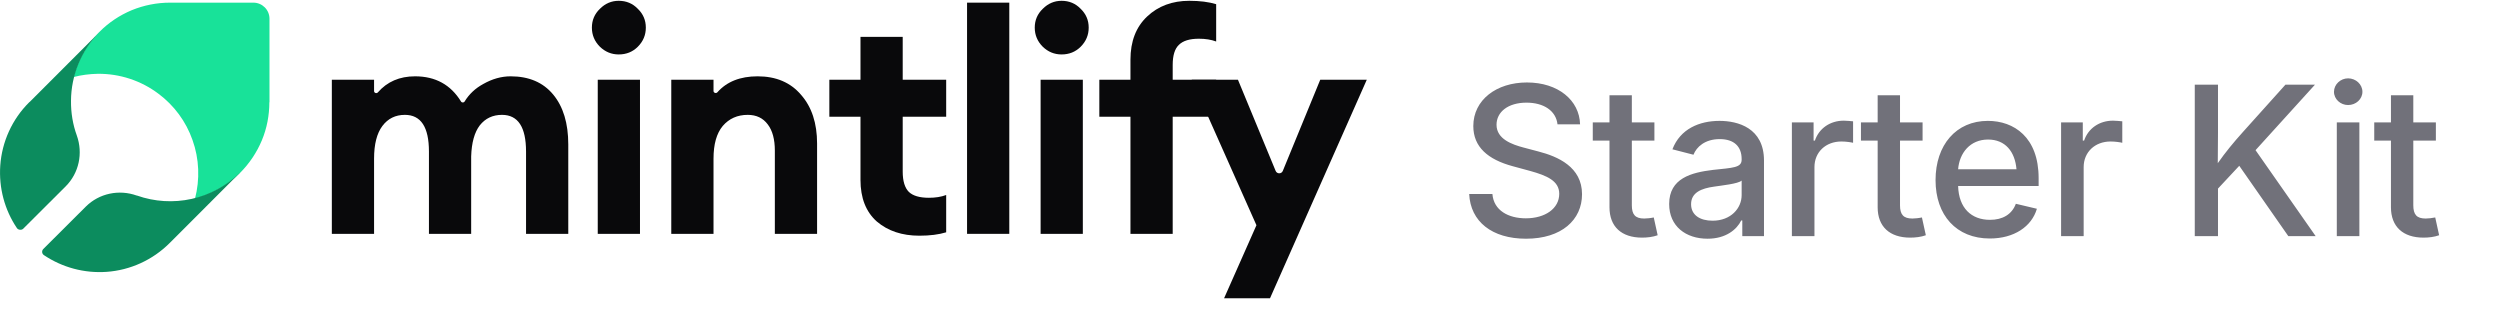
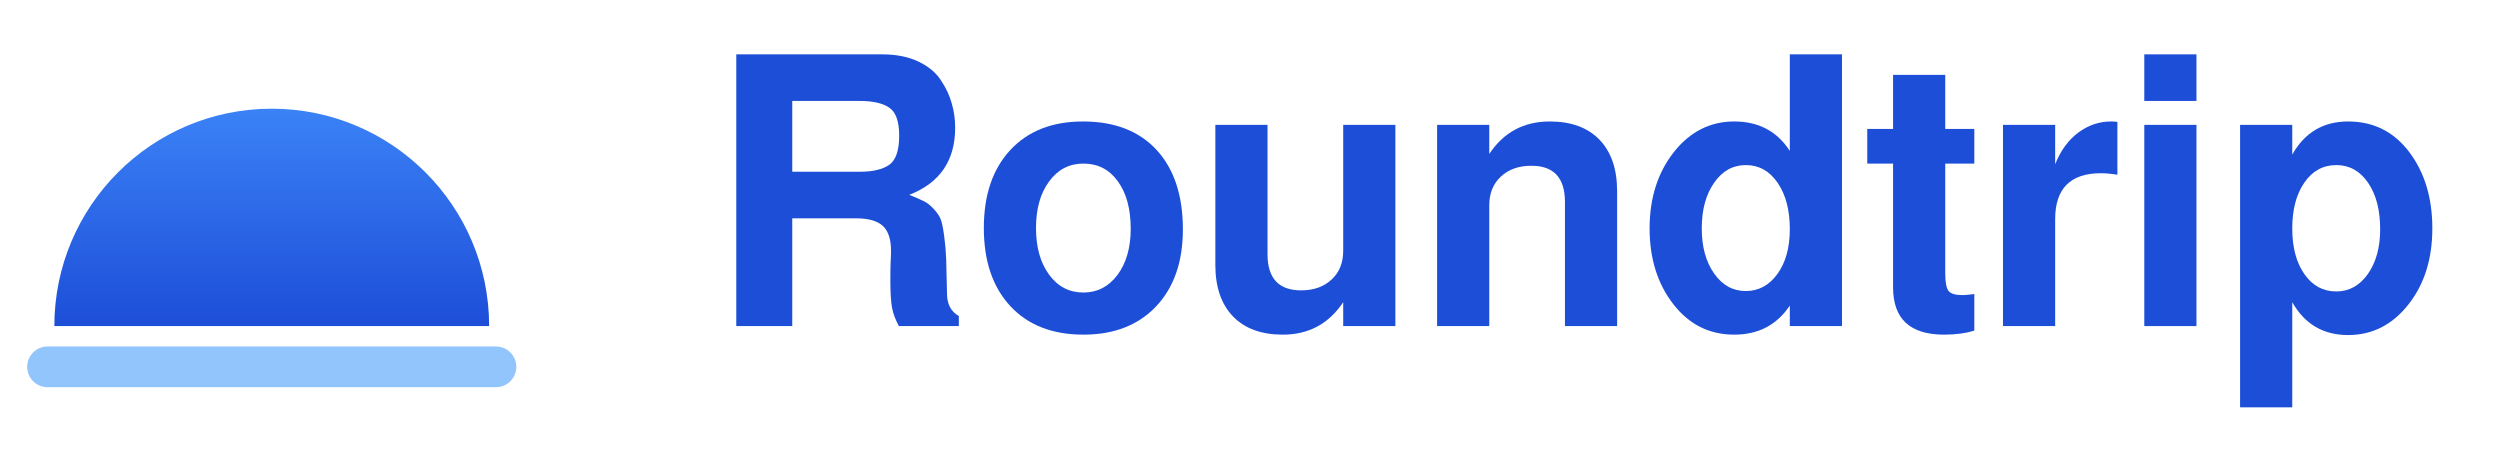
- <svg xmlns="http://www.w3.org/2000/svg" width="180" height="23" viewBox="0 0 180 23" fill="none">
-   <path d="M91.44 21.476H88.133L90.464 16.216L85.802 5.74H89.132L91.847 12.307C91.943 12.536 92.268 12.536 92.362 12.306L95.058 5.74H98.409L91.44 21.476Z" fill="#09090B" />
-   <path d="M81.393 16.837V8.403H79.152V5.74H81.393V4.297C81.393 2.98 81.792 1.944 82.592 1.19C83.391 0.435 84.404 0.058 85.633 0.058C86.387 0.058 87.031 0.139 87.564 0.302V2.988C87.208 2.854 86.794 2.788 86.32 2.788C85.655 2.788 85.174 2.936 84.878 3.232C84.582 3.513 84.434 3.994 84.434 4.674V5.74H87.564V8.403H84.434V16.837H81.393Z" fill="#09090B" />
-   <path d="M76.433 3.92C75.915 3.92 75.463 3.735 75.079 3.365C74.694 2.98 74.502 2.521 74.502 1.989C74.502 1.456 74.694 1.005 75.079 0.635C75.463 0.25 75.915 0.058 76.433 0.058C76.98 0.058 77.438 0.25 77.809 0.635C78.193 1.005 78.386 1.456 78.386 1.989C78.386 2.521 78.193 2.98 77.809 3.365C77.438 3.735 76.98 3.92 76.433 3.92ZM74.924 16.837V5.74H77.964V16.837H74.924Z" fill="#09090B" />
-   <path d="M69.628 16.837V0.191H72.669V16.837H69.628Z" fill="#09090B" />
-   <path d="M66.194 16.97C64.951 16.97 63.93 16.63 63.131 15.949C62.347 15.254 61.955 14.255 61.955 12.953V8.403H59.713V5.74H61.955V2.655H64.995V5.74H68.125V8.403H64.995V12.354C64.995 13.034 65.143 13.523 65.439 13.819C65.735 14.1 66.216 14.24 66.882 14.24C67.355 14.24 67.769 14.174 68.125 14.04V16.726C67.592 16.889 66.948 16.97 66.194 16.97Z" fill="#09090B" />
-   <path d="M48.332 16.837V5.74H51.373V6.551C51.373 6.688 51.559 6.748 51.65 6.646C52.328 5.879 53.293 5.495 54.546 5.495C55.878 5.495 56.921 5.939 57.676 6.827C58.445 7.7 58.83 8.869 58.83 10.334V16.837H55.789V10.844C55.789 10.03 55.619 9.402 55.279 8.958C54.939 8.499 54.458 8.27 53.836 8.27C53.096 8.27 52.497 8.536 52.038 9.069C51.594 9.601 51.373 10.386 51.373 11.421V16.837H48.332Z" fill="#09090B" />
-   <path d="M44.547 3.92C44.029 3.92 43.578 3.735 43.193 3.365C42.809 2.98 42.616 2.521 42.616 1.989C42.616 1.456 42.809 1.005 43.193 0.635C43.578 0.25 44.029 0.058 44.547 0.058C45.095 0.058 45.553 0.25 45.923 0.635C46.308 1.005 46.5 1.456 46.5 1.989C46.5 2.521 46.308 2.98 45.923 3.365C45.553 3.735 45.095 3.92 44.547 3.92ZM43.038 16.837V5.74H46.079V16.837H43.038Z" fill="#09090B" />
-   <path d="M37.875 16.837V10.911C37.875 9.15 37.298 8.27 36.144 8.27C35.478 8.27 34.945 8.521 34.546 9.024C34.161 9.527 33.954 10.275 33.924 11.266V16.837H30.884V10.911C30.884 9.15 30.306 8.27 29.152 8.27C28.472 8.27 27.932 8.536 27.532 9.069C27.133 9.601 26.933 10.386 26.933 11.421V16.837H23.892V5.74H26.933V6.559C26.933 6.695 27.116 6.755 27.206 6.652C27.878 5.881 28.771 5.495 29.885 5.495C31.349 5.495 32.452 6.1 33.193 7.309C33.252 7.404 33.395 7.403 33.454 7.307C33.774 6.78 34.219 6.361 34.79 6.05C35.441 5.68 36.099 5.495 36.765 5.495C38.082 5.495 39.103 5.932 39.828 6.805C40.553 7.678 40.916 8.876 40.916 10.4V16.837H37.875Z" fill="#09090B" />
-   <path d="M19.403 7.362V1.35C19.403 0.705 18.879 0.191 18.244 0.191H12.235C11.291 0.191 10.357 0.378 9.487 0.733C8.618 1.098 7.824 1.621 7.16 2.295L7.114 2.341C6.235 3.23 5.609 4.333 5.291 5.548C5.861 5.399 6.45 5.324 7.039 5.314C8.609 5.296 10.151 5.801 11.403 6.745C12.534 7.586 13.394 8.746 13.861 10.083C14.347 11.438 14.403 12.916 14.039 14.309C15.244 13.991 16.356 13.364 17.244 12.486L17.291 12.439C17.954 11.775 18.487 10.98 18.851 10.111C19.216 9.241 19.393 8.306 19.393 7.362H19.403Z" fill="#18E299" />
-   <path d="M5.112 7.26C5.121 5.416 5.857 3.646 7.151 2.324L2.151 7.326C2.133 7.344 2.114 7.354 2.095 7.372C0.876 8.583 0.14 10.204 0.019 11.918C-0.092 13.52 0.327 15.103 1.22 16.426C1.306 16.552 1.537 16.593 1.667 16.472L4.73 13.417C5.689 12.458 5.987 11.033 5.531 9.757C5.242 8.965 5.103 8.117 5.112 7.26Z" fill="#0C8C5E" />
-   <path d="M17.262 12.44C16.303 13.38 15.102 14.032 13.799 14.321C12.486 14.61 11.127 14.526 9.861 14.079C9.861 14.079 9.851 14.079 9.842 14.079C8.567 13.622 7.142 13.921 6.183 14.871L3.12 17.926C2.99 18.056 3.009 18.27 3.167 18.373C4.489 19.258 6.072 19.686 7.673 19.574C9.386 19.453 10.997 18.717 12.216 17.497L12.263 17.451L17.262 12.449V12.44Z" fill="#0C8C5E" />
-   <text x="105" y="17" font-family="Inter, ui-sans-serif, system-ui, -apple-system, sans-serif" font-size="15" font-weight="500" fill="#71717A" letter-spacing="-0.01em">Starter Kit</text>
+ <svg xmlns="http://www.w3.org/2000/svg" viewBox="0 0 184 34" width="184" height="34" role="img" aria-label="Roundtrip">
+   <defs>
+     <linearGradient id="sunLight" gradientUnits="userSpaceOnUse" x1="20" y1="8" x2="20" y2="24">
+       <stop offset="0" stop-color="#3B82F6" />
+       <stop offset="1" stop-color="#1D4ED8" />
+     </linearGradient>
+   </defs>
+   <path d="M4 24 A16 16 0 0 1 36 24 Z" fill="url(#sunLight)" />
+   <rect x="2" y="25.5" width="36" height="3" rx="1.5" fill="#93C5FD" />
+   <g fill="#1D4ED8">
+     <path d="M65.53 20.57Q65.53 19.75 65.55 19.28Q65.58 18.81 65.58 18.46Q65.58 17.20 64.98 16.63Q64.37 16.07 63.03 16.07H58.31V24.00H54.19V4.00H64.92Q66.46 4.00 67.57 4.52Q68.68 5.04 69.24 5.89Q69.81 6.74 70.05 7.61Q70.30 8.47 70.30 9.40Q70.30 13.03 66.92 14.34Q67.67 14.64 68.02 14.82Q68.38 15.00 68.75 15.41Q69.12 15.82 69.24 16.15Q69.37 16.48 69.49 17.36Q69.61 18.24 69.64 19.09Q69.67 19.94 69.70 21.61Q69.70 22.77 70.57 23.26V24.00H66.16Q65.77 23.29 65.65 22.63Q65.53 21.97 65.53 20.57ZM66.18 9.98Q66.18 8.44 65.47 7.94Q64.76 7.43 63.28 7.43H58.31V12.64H63.28Q64.73 12.64 65.46 12.12Q66.18 11.60 66.18 9.98Z" />
+     <path d="M79.71 8.94Q83.19 8.94 85.13 11.04Q87.06 13.14 87.06 16.89Q87.06 20.46 85.09 22.55Q83.11 24.63 79.74 24.63Q76.31 24.63 74.36 22.53Q72.41 20.43 72.41 16.78Q72.41 13.14 74.36 11.04Q76.31 8.94 79.71 8.94ZM79.74 12.04Q78.17 12.04 77.21 13.36Q76.25 14.67 76.25 16.78Q76.25 18.90 77.21 20.21Q78.17 21.53 79.74 21.53Q81.27 21.53 82.25 20.23Q83.22 18.92 83.22 16.84Q83.22 14.64 82.27 13.34Q81.33 12.04 79.74 12.04Z" />
+     <path d="M102.70 24.00H98.86V22.24Q97.27 24.63 94.41 24.63Q92.05 24.63 90.75 23.29Q89.45 21.94 89.45 19.50V9.19H93.29V18.71Q93.29 21.37 95.76 21.37Q97.16 21.37 98.01 20.57Q98.86 19.78 98.86 18.46V9.19H102.70Z" />
+     <path d="M105.77 9.19H109.61V11.33Q111.20 8.94 114.06 8.94Q116.42 8.94 117.72 10.28Q119.02 11.63 119.02 14.07V24.00H115.18V14.86Q115.18 12.20 112.71 12.20Q111.31 12.20 110.46 13.00Q109.61 13.79 109.61 15.11V24.00H105.77Z" />
+     <path d="M127.64 24.63Q124.89 24.63 123.15 22.38Q121.41 20.13 121.41 16.81Q121.41 13.47 123.19 11.20Q124.98 8.94 127.64 8.94Q130.33 8.94 131.73 11.11V4.00H135.57V24.00H131.73V22.49Q130.30 24.63 127.64 24.63ZM128.49 12.15Q127.06 12.15 126.16 13.45Q125.25 14.75 125.25 16.81Q125.25 18.84 126.16 20.13Q127.06 21.42 128.49 21.42Q129.91 21.42 130.82 20.16Q131.73 18.90 131.73 16.87Q131.73 14.75 130.83 13.45Q129.94 12.15 128.49 12.15Z" />
+     <path d="M145.31 9.49V12.04H143.17V20.10Q143.17 21.09 143.41 21.41Q143.66 21.72 144.43 21.72Q144.73 21.72 145.31 21.64V24.33Q144.37 24.63 143.08 24.63Q139.33 24.63 139.33 21.15V12.04H137.43V9.49H139.33V5.51H143.17V9.49Z" />
+     <path d="M147.42 9.19H151.26V12.09Q151.86 10.58 152.96 9.76Q154.06 8.94 155.37 8.94Q155.62 8.94 155.84 8.97V12.86Q155.16 12.75 154.63 12.75Q151.26 12.75 151.26 16.13V24.00H147.42Z" />
+     <path d="M161.66 9.19V24.00H157.82V9.19ZM161.66 4.00V7.43H157.82V4.00Z" />
+     <path d="M172.82 8.94Q175.62 8.94 177.32 11.19Q179.02 13.44 179.02 16.81Q179.02 20.19 177.25 22.42Q175.48 24.66 172.82 24.66Q170.08 24.66 168.71 22.24V29.98H164.87V9.19H168.71V11.38Q170.08 8.94 172.82 8.94ZM171.95 21.45Q173.37 21.45 174.28 20.16Q175.18 18.87 175.18 16.87Q175.18 14.75 174.29 13.45Q173.40 12.15 171.95 12.15Q170.49 12.15 169.60 13.44Q168.71 14.73 168.71 16.81Q168.71 18.90 169.60 20.17Q170.49 21.45 171.95 21.45Z" />
+   </g>
</svg>
